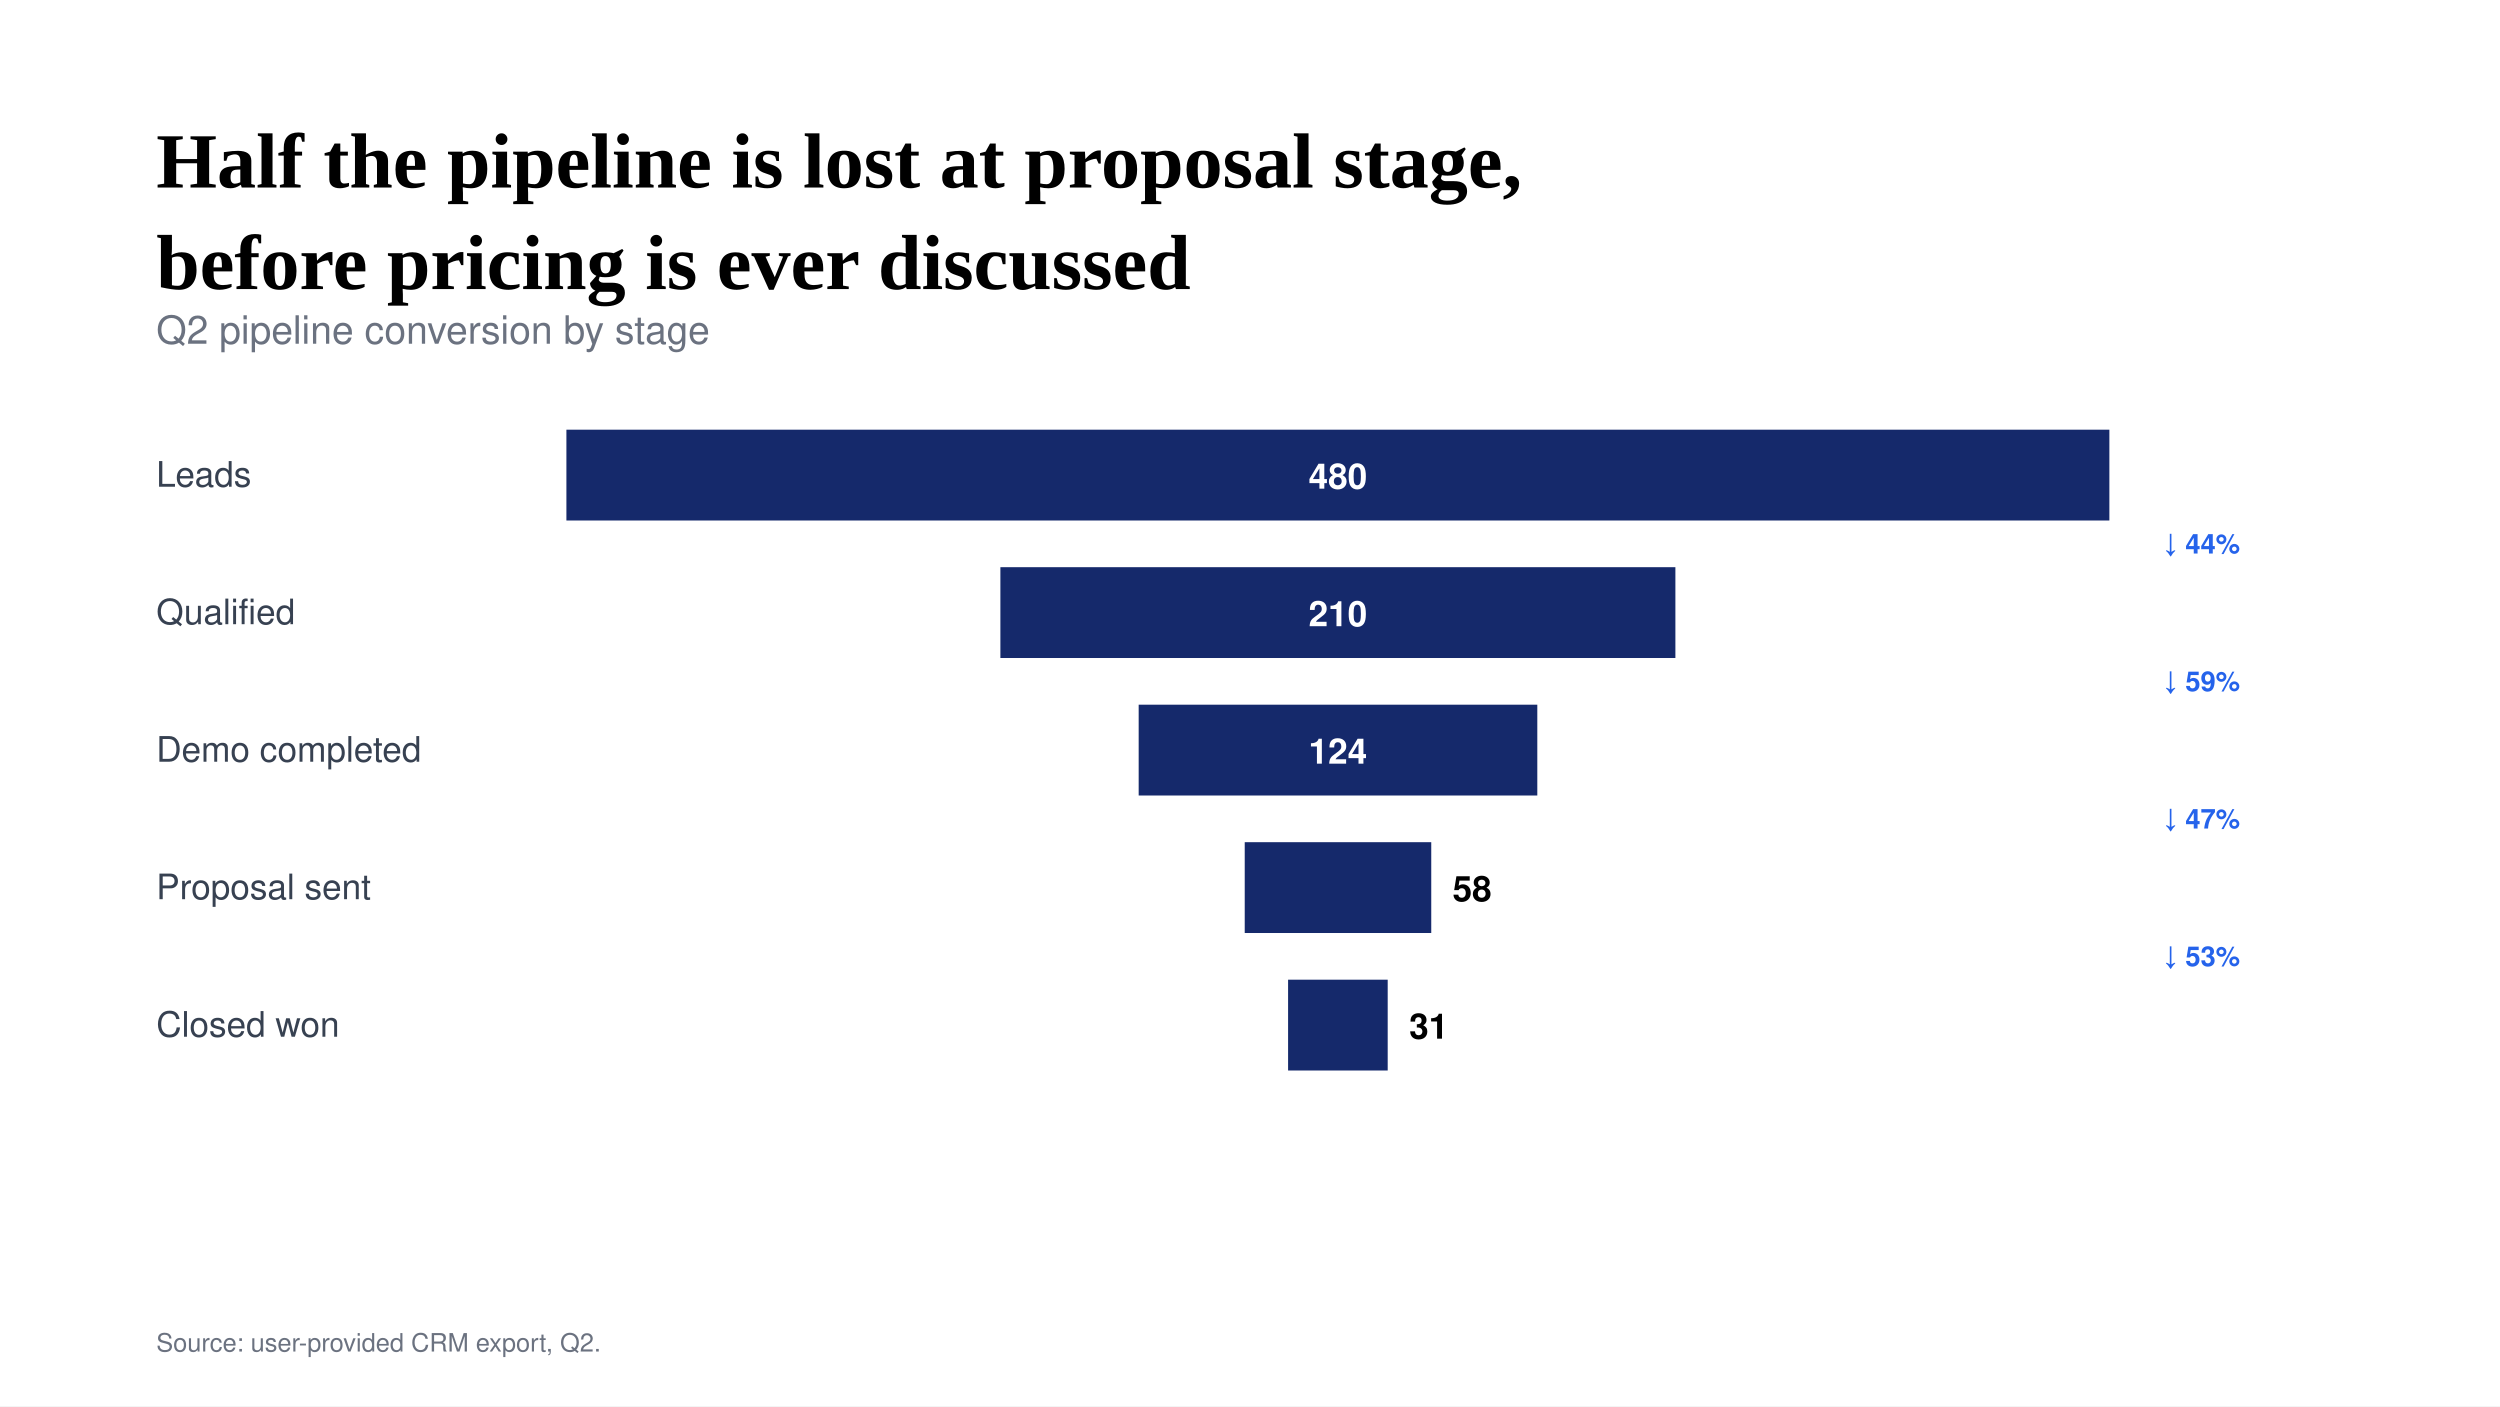
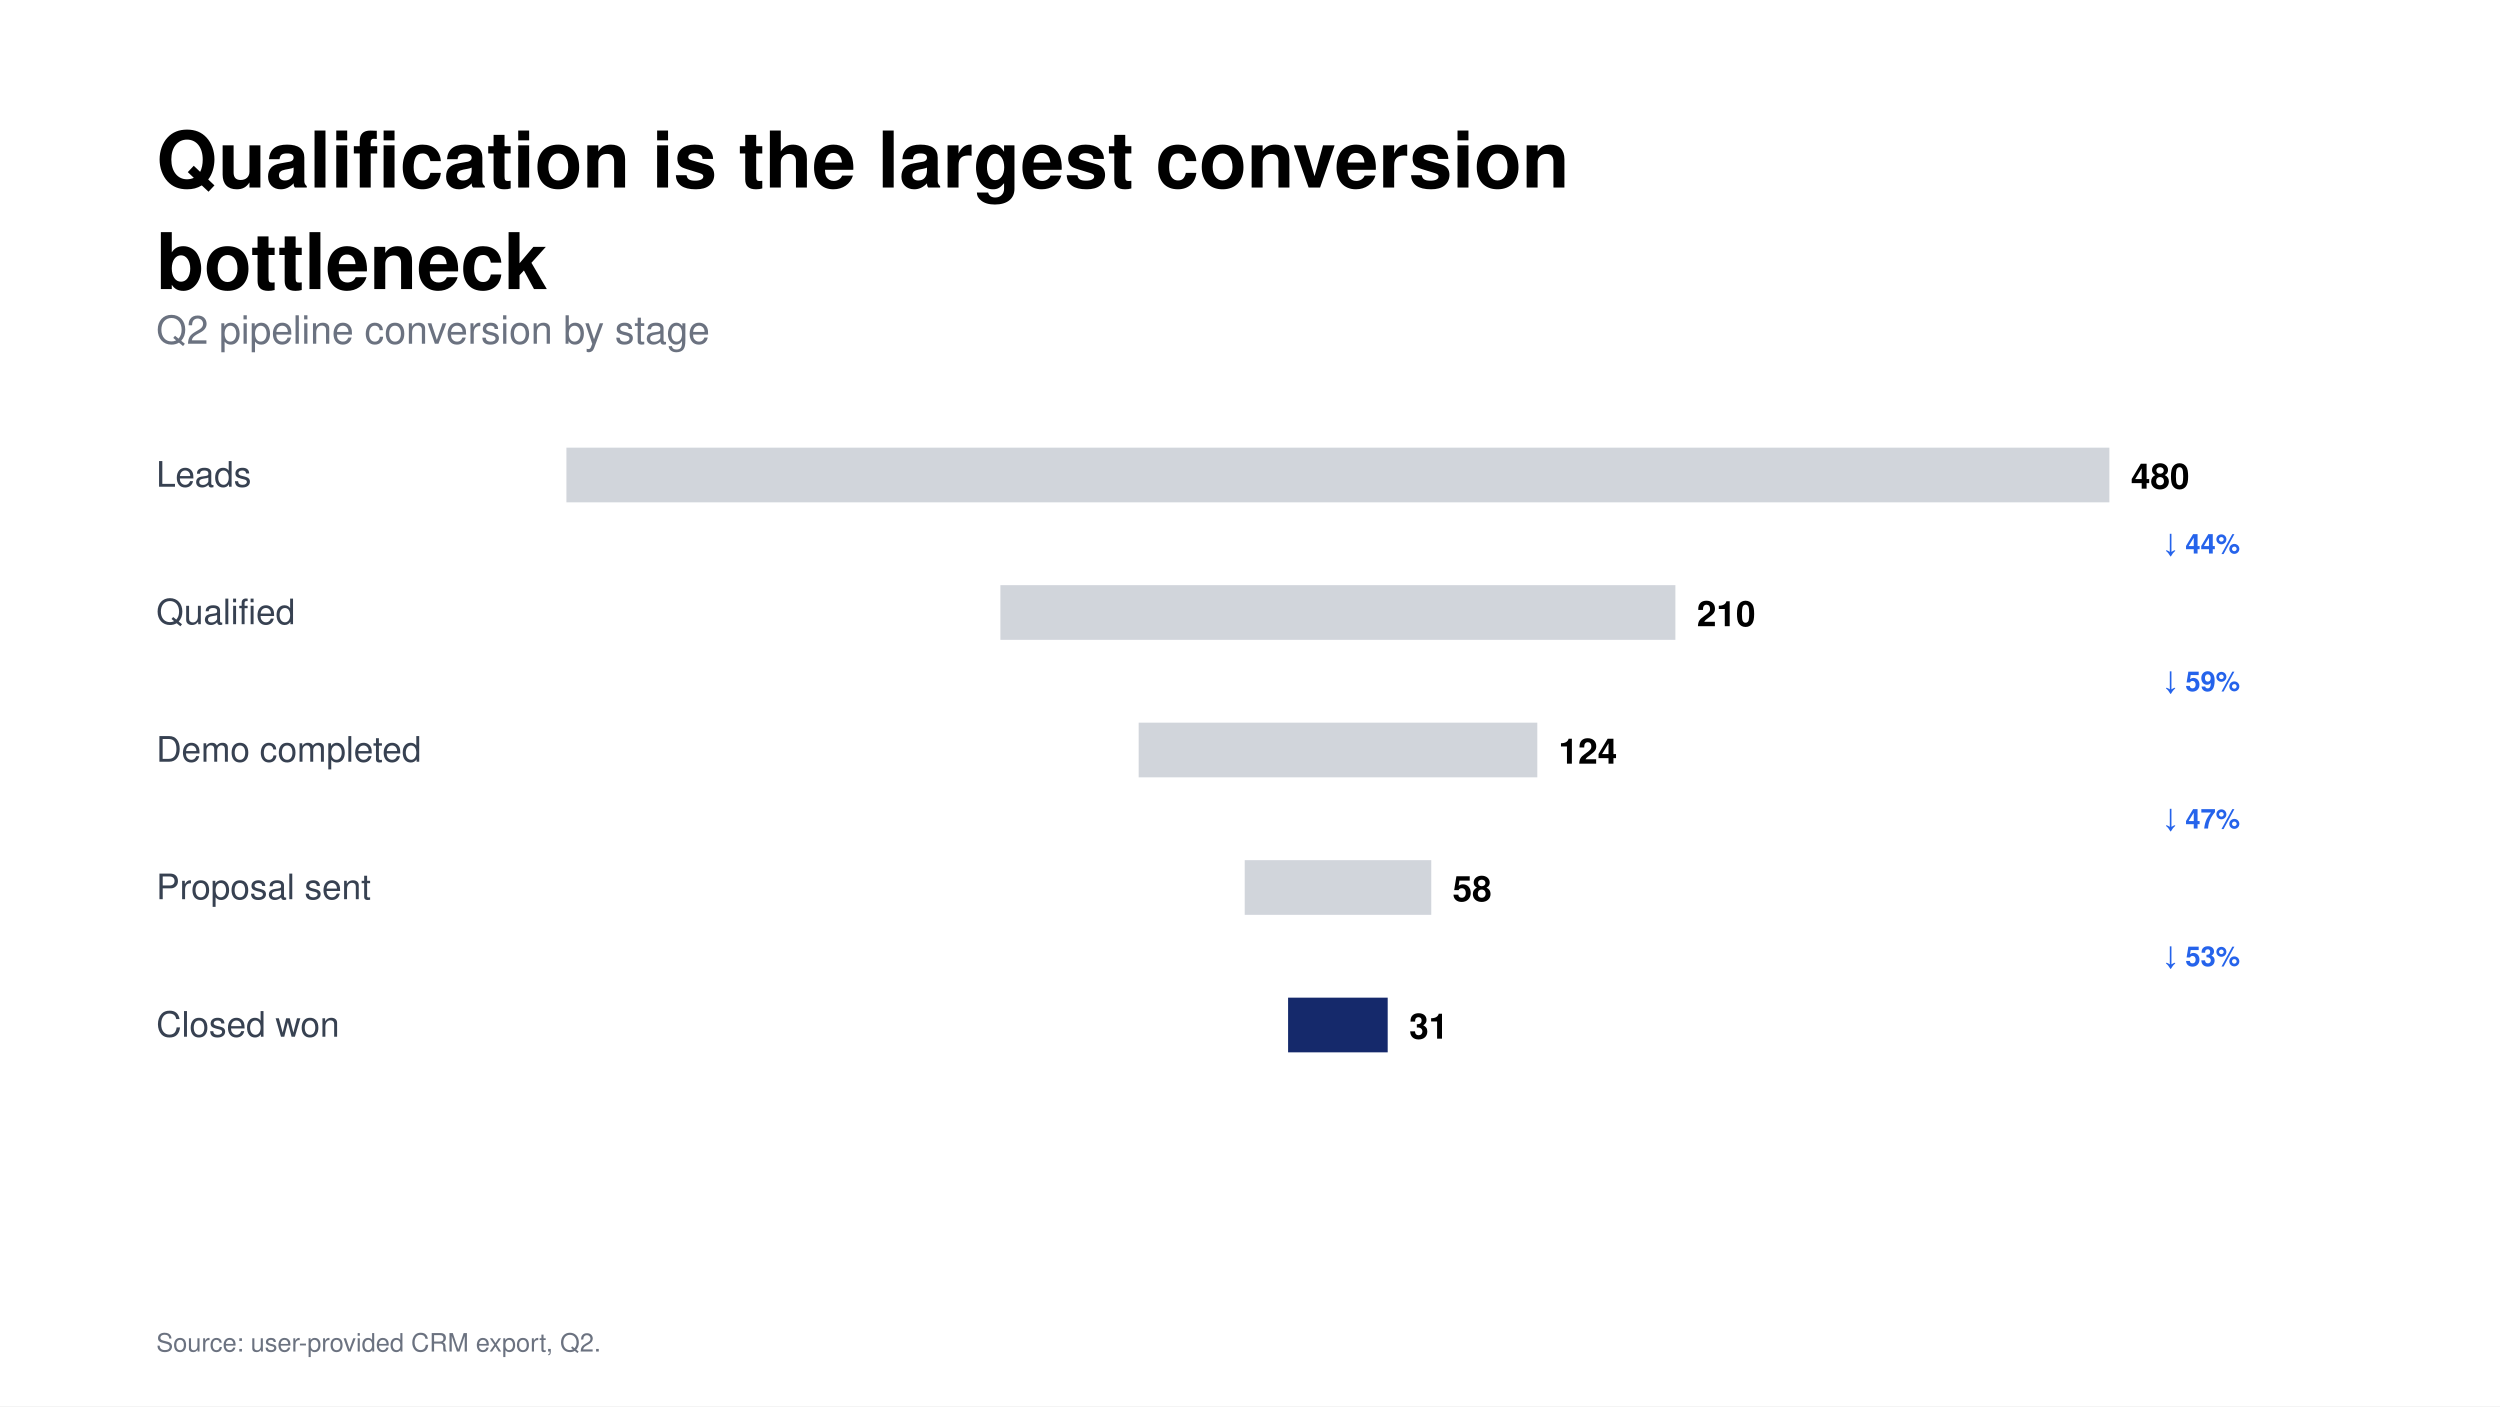
- <svg xmlns="http://www.w3.org/2000/svg" viewBox="0 0 1280 720" width="1280" height="720" role="img" aria-label="Half the pipeline is lost at proposal stage, before pricing is ever discussed">
+ <svg xmlns="http://www.w3.org/2000/svg" viewBox="0 0 1280 720" width="1280" height="720" role="img" aria-label="Qualification is the largest conversion bottleneck">
  <rect width="1280" height="720" fill="#FFFFFF" />
-   <text x="80.0" y="96.0" font-family="Georgia, 'Times New Roman', 'Hiragino Mincho ProN', 'Yu Mincho', serif" font-size="40" fill="#000000" font-weight="bold" text-anchor="start">Half the pipeline is lost at proposal stage,</text>
-   <text x="80.0" y="148.0" font-family="Georgia, 'Times New Roman', 'Hiragino Mincho ProN', 'Yu Mincho', serif" font-size="40" fill="#000000" font-weight="bold" text-anchor="start">before pricing is ever discussed</text>
+   <text x="80.0" y="96.0" font-family="'Helvetica Neue', Helvetica, Arial, 'Hiragino Sans', 'Yu Gothic', 'Noto Sans JP', 'Meiryo', sans-serif" font-size="40" fill="#000000" font-weight="bold" text-anchor="start">Qualification is the largest conversion</text>
+   <text x="80.0" y="148.0" font-family="'Helvetica Neue', Helvetica, Arial, 'Hiragino Sans', 'Yu Gothic', 'Noto Sans JP', 'Meiryo', sans-serif" font-size="40" fill="#000000" font-weight="bold" text-anchor="start">bottleneck</text>
  <text x="80.0" y="176.0" font-family="'Helvetica Neue', Helvetica, Arial, 'Hiragino Sans', 'Yu Gothic', 'Noto Sans JP', 'Meiryo', sans-serif" font-size="20" fill="#6B7280" font-weight="normal" text-anchor="start">Q2 pipeline conversion by stage</text>
-   <rect x="290.0" y="220.0" width="790.0" height="46.5" fill="#15296B" stroke="none" />
+   <rect x="290.0" y="229.2" width="790.0" height="28.0" fill="#D1D5DB" stroke="none" />
  <text x="80.0" y="249.2" font-family="'Helvetica Neue', Helvetica, Arial, 'Hiragino Sans', 'Yu Gothic', 'Noto Sans JP', 'Meiryo', sans-serif" font-size="18" fill="#374151" font-weight="normal" text-anchor="start">Leads</text>
-   <text x="685.0" y="250.2" font-family="'Helvetica Neue', Helvetica, Arial, 'Hiragino Sans', 'Yu Gothic', 'Noto Sans JP', 'Meiryo', sans-serif" font-size="18" fill="#FFFFFF" font-weight="bold" text-anchor="middle">480</text>
-   <rect x="512.2" y="290.4" width="345.6" height="46.5" fill="#15296B" stroke="none" />
+   <text x="1091.0" y="250.2" font-family="'Helvetica Neue', Helvetica, Arial, 'Hiragino Sans', 'Yu Gothic', 'Noto Sans JP', 'Meiryo', sans-serif" font-size="18" fill="#000000" font-weight="bold" text-anchor="start">480</text>
+   <rect x="512.2" y="299.6" width="345.6" height="28.0" fill="#D1D5DB" stroke="none" />
  <text x="80.0" y="319.6" font-family="'Helvetica Neue', Helvetica, Arial, 'Hiragino Sans', 'Yu Gothic', 'Noto Sans JP', 'Meiryo', sans-serif" font-size="18" fill="#374151" font-weight="normal" text-anchor="start">Qualified</text>
-   <text x="685.0" y="320.6" font-family="'Helvetica Neue', Helvetica, Arial, 'Hiragino Sans', 'Yu Gothic', 'Noto Sans JP', 'Meiryo', sans-serif" font-size="18" fill="#FFFFFF" font-weight="bold" text-anchor="middle">210</text>
+   <text x="868.8" y="320.6" font-family="'Helvetica Neue', Helvetica, Arial, 'Hiragino Sans', 'Yu Gothic', 'Noto Sans JP', 'Meiryo', sans-serif" font-size="18" fill="#000000" font-weight="bold" text-anchor="start">210</text>
  <text x="1108.0" y="283.4" font-family="'Helvetica Neue', Helvetica, Arial, 'Hiragino Sans', 'Yu Gothic', 'Noto Sans JP', 'Meiryo', sans-serif" font-size="14" fill="#2563EB" font-weight="600" text-anchor="start">↓ 44%</text>
-   <rect x="583.0" y="360.8" width="204.1" height="46.5" fill="#15296B" stroke="none" />
+   <rect x="583.0" y="370.0" width="204.1" height="28.0" fill="#D1D5DB" stroke="none" />
  <text x="80.0" y="390.0" font-family="'Helvetica Neue', Helvetica, Arial, 'Hiragino Sans', 'Yu Gothic', 'Noto Sans JP', 'Meiryo', sans-serif" font-size="18" fill="#374151" font-weight="normal" text-anchor="start">Demo completed</text>
-   <text x="685.0" y="391.0" font-family="'Helvetica Neue', Helvetica, Arial, 'Hiragino Sans', 'Yu Gothic', 'Noto Sans JP', 'Meiryo', sans-serif" font-size="18" fill="#FFFFFF" font-weight="bold" text-anchor="middle">124</text>
+   <text x="798.0" y="391.0" font-family="'Helvetica Neue', Helvetica, Arial, 'Hiragino Sans', 'Yu Gothic', 'Noto Sans JP', 'Meiryo', sans-serif" font-size="18" fill="#000000" font-weight="bold" text-anchor="start">124</text>
  <text x="1108.0" y="353.8" font-family="'Helvetica Neue', Helvetica, Arial, 'Hiragino Sans', 'Yu Gothic', 'Noto Sans JP', 'Meiryo', sans-serif" font-size="14" fill="#2563EB" font-weight="600" text-anchor="start">↓ 59%</text>
-   <rect x="637.3" y="431.2" width="95.5" height="46.5" fill="#15296B" stroke="none" />
+   <rect x="637.3" y="440.4" width="95.5" height="28.0" fill="#D1D5DB" stroke="none" />
  <text x="80.0" y="460.4" font-family="'Helvetica Neue', Helvetica, Arial, 'Hiragino Sans', 'Yu Gothic', 'Noto Sans JP', 'Meiryo', sans-serif" font-size="18" fill="#374151" font-weight="normal" text-anchor="start">Proposal sent</text>
  <text x="743.7" y="461.4" font-family="'Helvetica Neue', Helvetica, Arial, 'Hiragino Sans', 'Yu Gothic', 'Noto Sans JP', 'Meiryo', sans-serif" font-size="18" fill="#000000" font-weight="bold" text-anchor="start">58</text>
  <text x="1108.0" y="424.2" font-family="'Helvetica Neue', Helvetica, Arial, 'Hiragino Sans', 'Yu Gothic', 'Noto Sans JP', 'Meiryo', sans-serif" font-size="14" fill="#2563EB" font-weight="600" text-anchor="start">↓ 47%</text>
-   <rect x="659.5" y="501.6" width="51.0" height="46.5" fill="#15296B" stroke="none" />
+   <rect x="659.5" y="510.8" width="51.0" height="28.0" fill="#15296B" stroke="none" />
  <text x="80.0" y="530.8" font-family="'Helvetica Neue', Helvetica, Arial, 'Hiragino Sans', 'Yu Gothic', 'Noto Sans JP', 'Meiryo', sans-serif" font-size="18" fill="#374151" font-weight="normal" text-anchor="start">Closed won</text>
  <text x="721.5" y="531.8" font-family="'Helvetica Neue', Helvetica, Arial, 'Hiragino Sans', 'Yu Gothic', 'Noto Sans JP', 'Meiryo', sans-serif" font-size="18" fill="#000000" font-weight="bold" text-anchor="start">31</text>
  <text x="1108.0" y="494.6" font-family="'Helvetica Neue', Helvetica, Arial, 'Hiragino Sans', 'Yu Gothic', 'Noto Sans JP', 'Meiryo', sans-serif" font-size="14" fill="#2563EB" font-weight="600" text-anchor="start">↓ 53%</text>
  <text x="80.0" y="630.0" font-family="'Helvetica Neue', Helvetica, Arial, 'Hiragino Sans', 'Yu Gothic', 'Noto Sans JP', 'Meiryo', sans-serif" font-size="22" fill="#15296B" font-weight="600" text-anchor="start" />
  <text x="80.0" y="660.0" font-family="'Helvetica Neue', Helvetica, Arial, 'Hiragino Sans', 'Yu Gothic', 'Noto Sans JP', 'Meiryo', sans-serif" font-size="22" fill="#15296B" font-weight="600" text-anchor="start" />
  <text x="80.0" y="692.0" font-family="'Helvetica Neue', Helvetica, Arial, 'Hiragino Sans', 'Yu Gothic', 'Noto Sans JP', 'Meiryo', sans-serif" font-size="13" fill="#6B7280" font-weight="normal" text-anchor="start">Source: user-provided CRM export, Q2.</text>
</svg>
